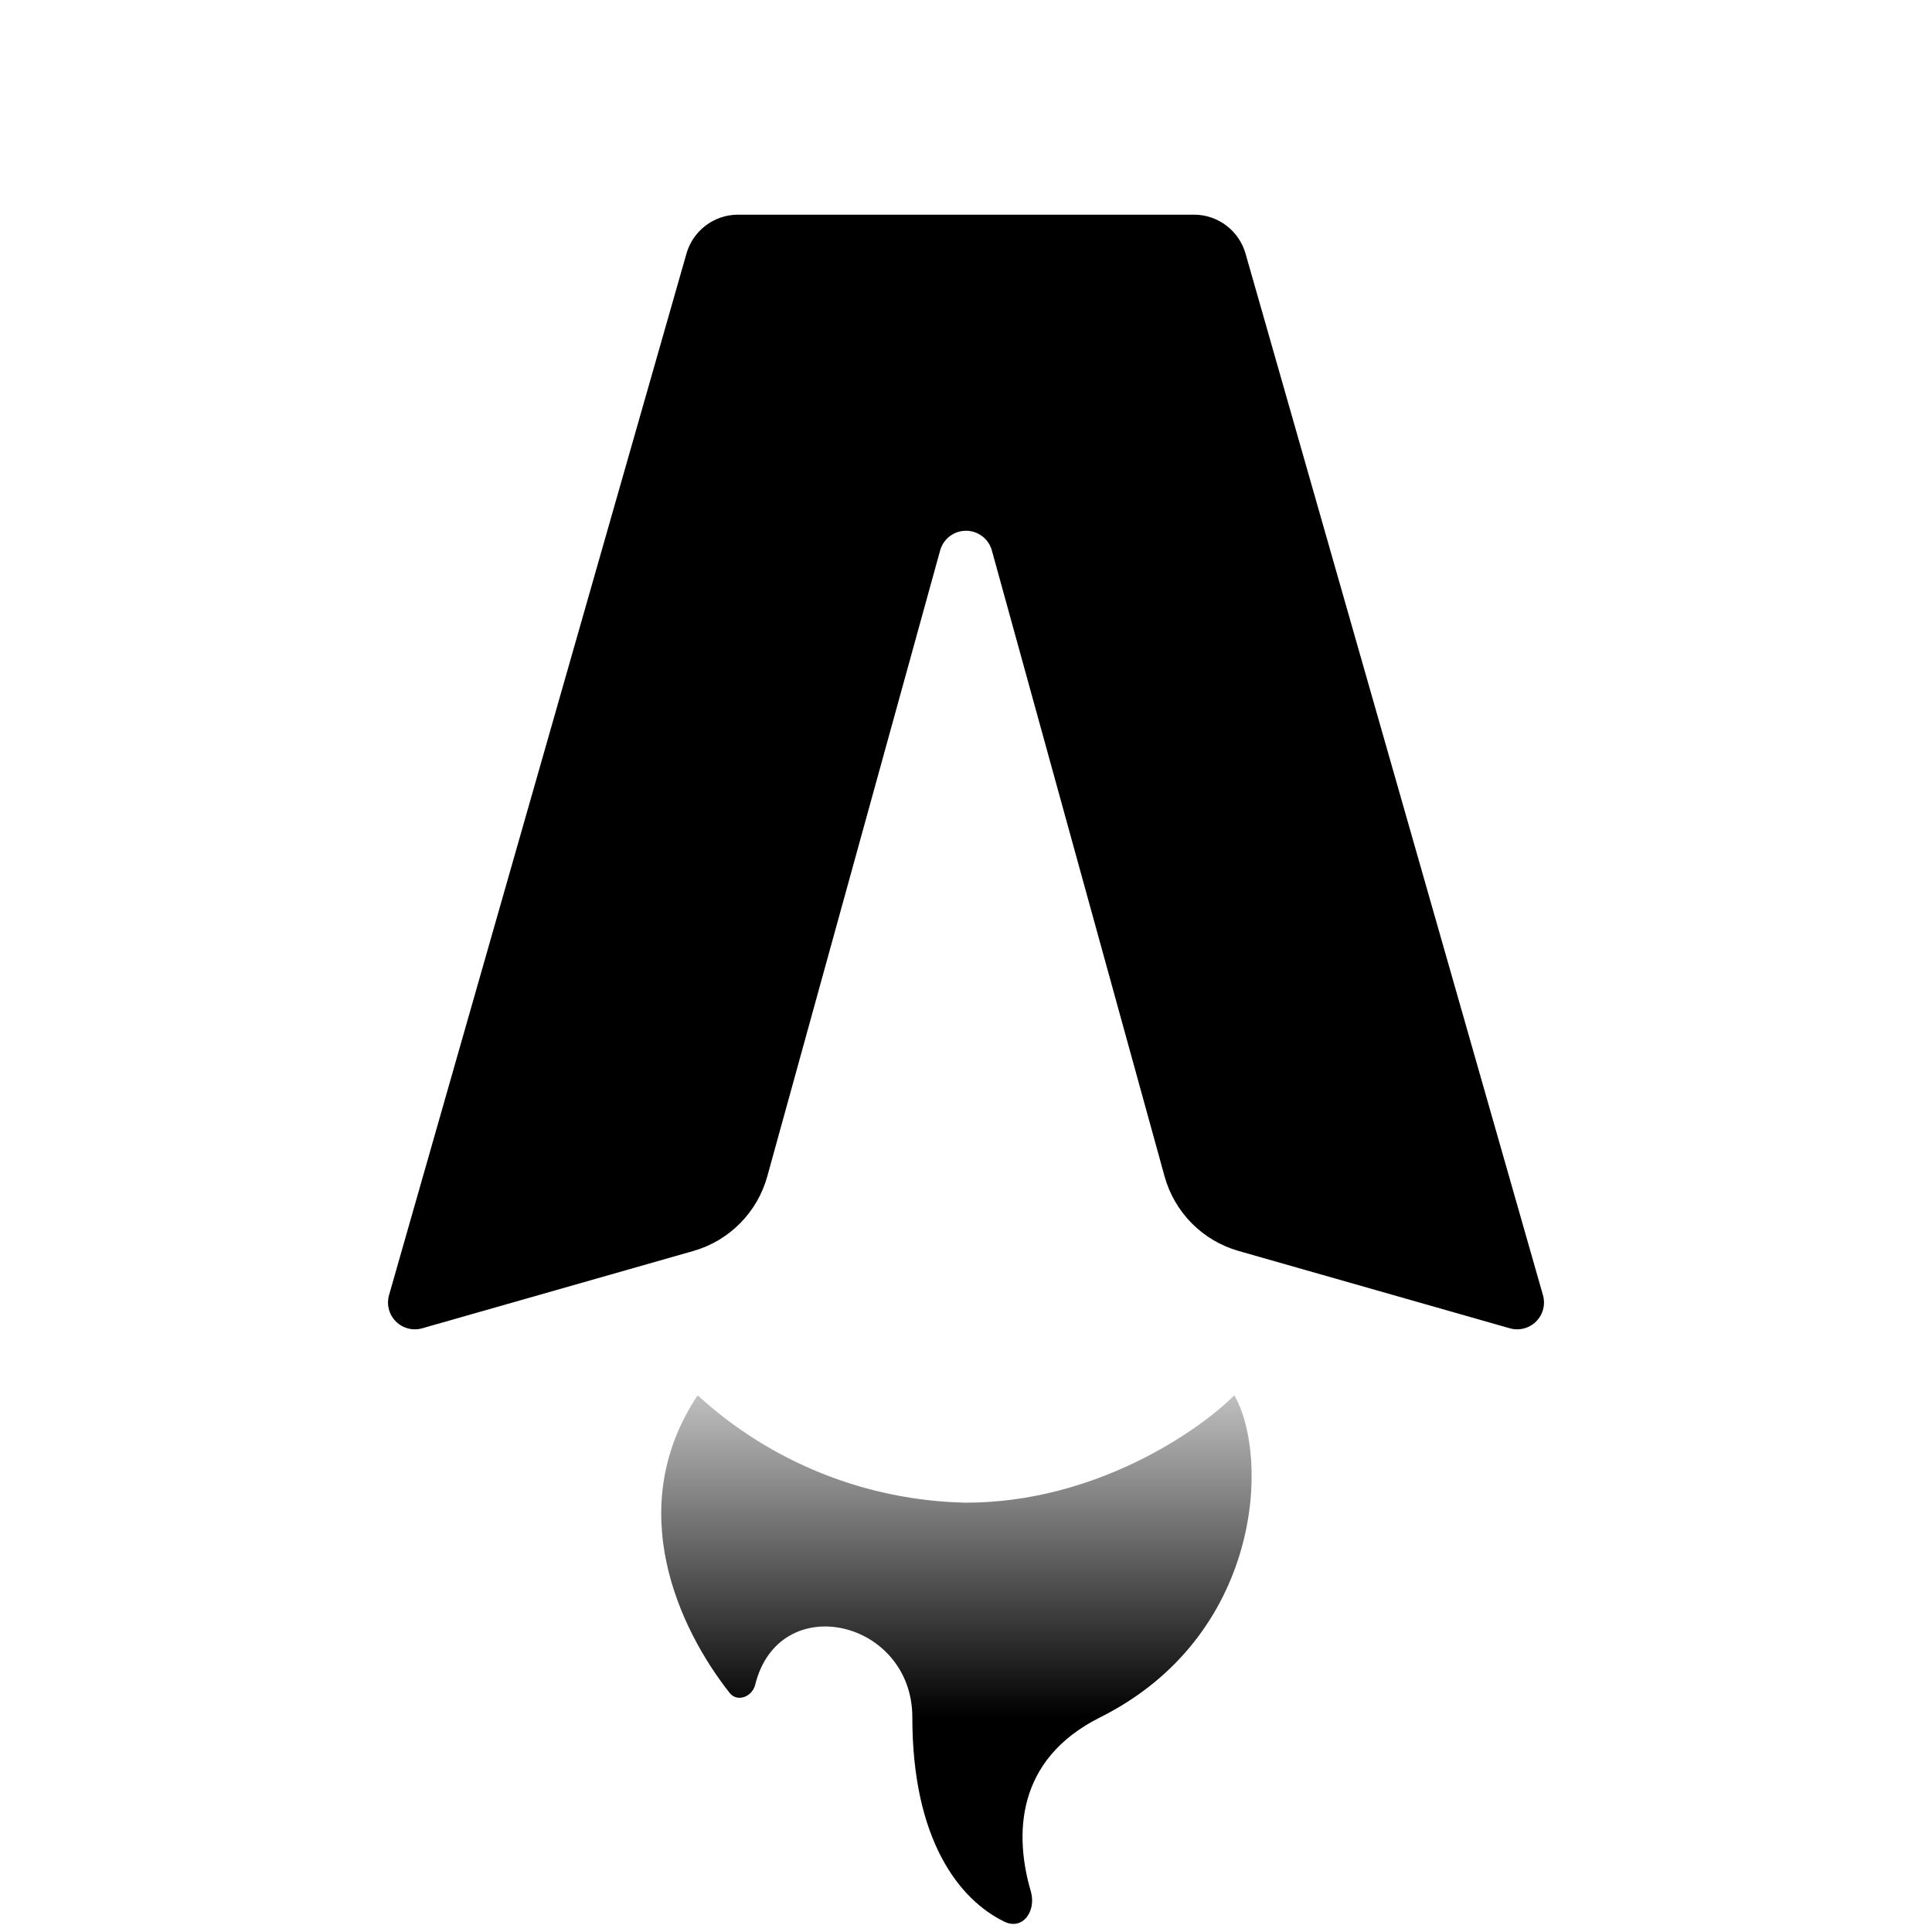
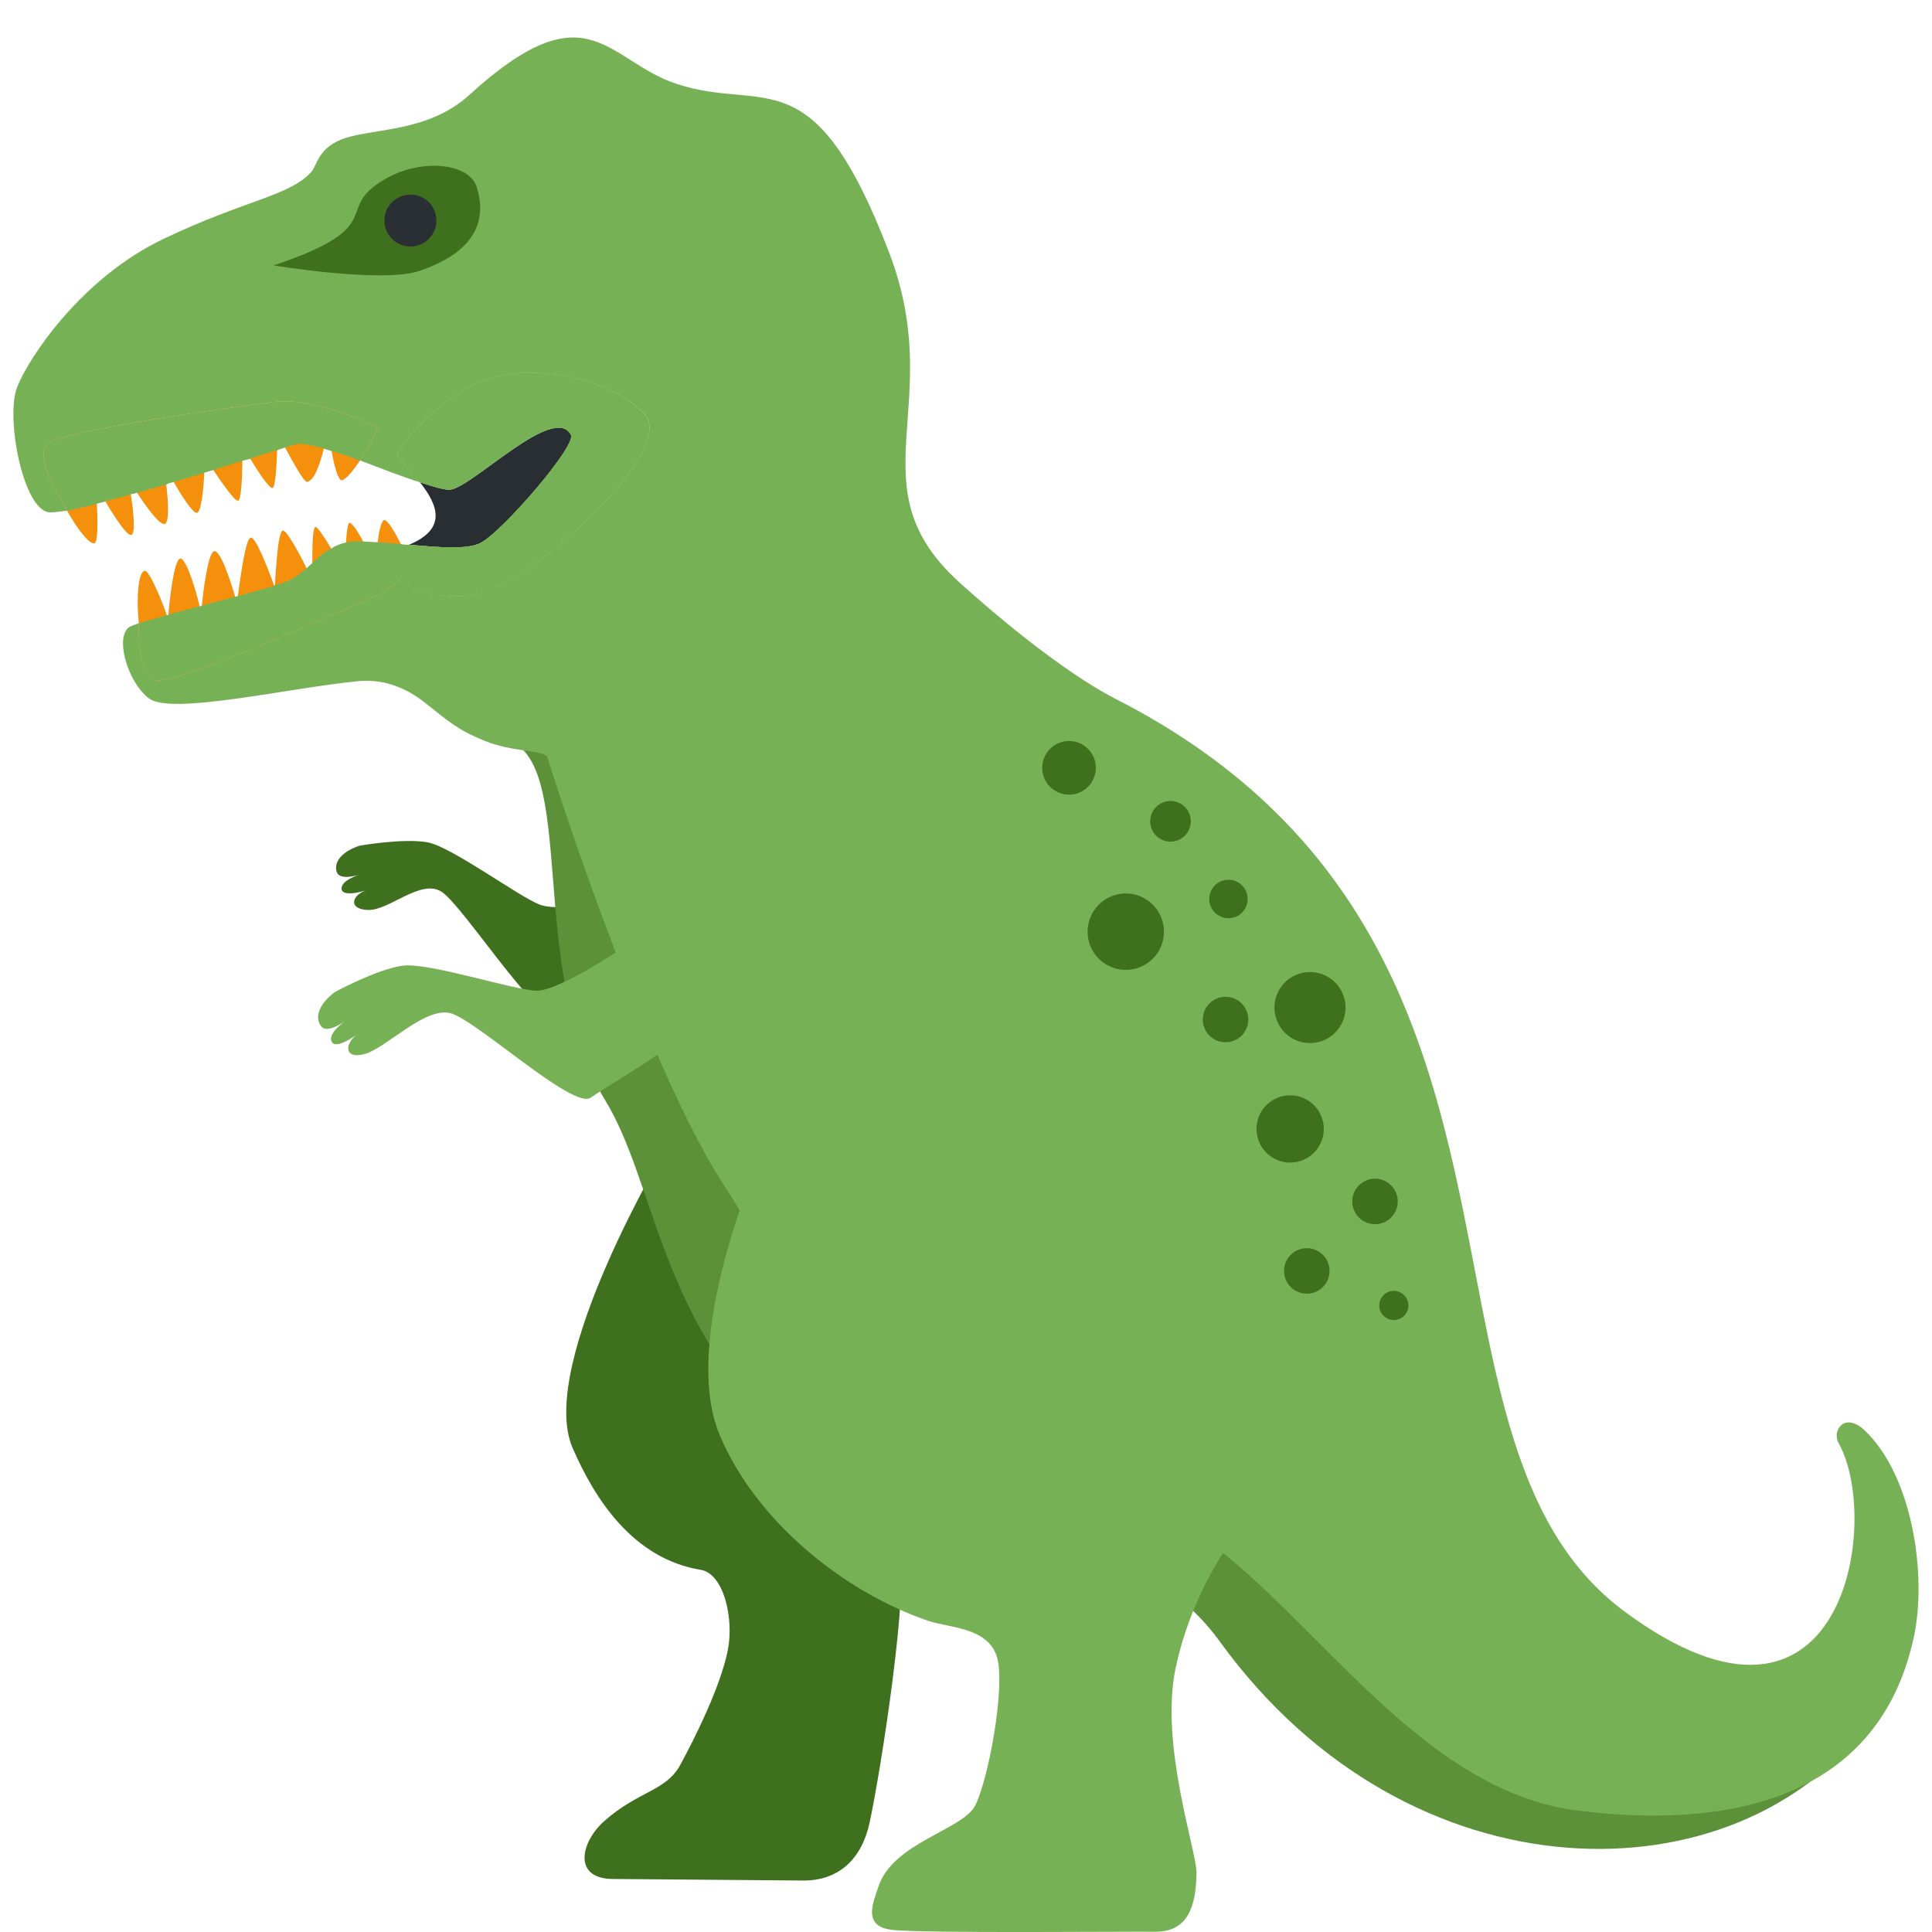
- <svg xmlns="http://www.w3.org/2000/svg" fill="none" viewBox="0 0 36 36">
-   <path fill="#000" d="M22.25 4h-8.5a1 1 0 0 0-.96.73l-5.54 19.4a.5.5 0 0 0 .62.62l5.05-1.44a2 2 0 0 0 1.38-1.4l3.22-11.66a.5.5 0 0 1 .96 0l3.22 11.67a2 2 0 0 0 1.38 1.39l5.05 1.44a.5.5 0 0 0 .62-.62l-5.54-19.4a1 1 0 0 0-.96-.73Z" />
-   <path fill="url(#gradient)" d="M18 28a7.63 7.63 0 0 1-5-2c-1.4 2.1-.35 4.35.6 5.55.14.17.41.07.47-.15.44-1.8 2.93-1.22 2.93.6 0 2.28.87 3.4 1.72 3.81.34.16.59-.2.49-.56-.31-1.05-.29-2.46 1.29-3.25 3-1.5 3.17-4.83 2.5-6-.67.67-2.6 2-5 2Z" />
-   <defs>
-     <linearGradient id="gradient" x1="16" x2="16" y1="32" y2="24" gradientUnits="userSpaceOnUse">
-       <stop stop-color="#000" />
-       <stop offset="1" stop-color="#000" stop-opacity="0" />
-     </linearGradient>
-   </defs>
-   <style>
-     @media (prefers-color-scheme:dark){:root{filter:invert(100%)}}
-   </style>
+ <svg xmlns="http://www.w3.org/2000/svg" viewBox="0 0 36 36">
+   <path fill="#3E701E" d="M12.45 21.329s-2.459 4.086-1.78 5.652c.409.945 1.123 2.064 2.389 2.271.423.069.623.898.501 1.505-.139.686-.621 1.646-.886 2.132-.265.487-.777.481-1.411 1.041-.442.39-.597 1.075.153 1.082l3.545.029c.664.006 1.093-.398 1.24-1.067.204-.928.76-4.461.551-5.146-.15-.491-.667-.886-.995-1.835-.243-.703.343-1.803.343-1.803l-3.65-3.861zm-5.748-5.571s.824-.146 1.272-.061c.448.086 1.705 1.019 2.085 1.16.38.141 1.299-.075 1.299-.075s1.065 1.436.995 1.581c-.07.145-1.617.47-1.981.579-.363.109-1.755-2.081-2.146-2.327s-.98.359-1.373.341c-.392-.018-.282-.298-.005-.374 0 0-.467.157-.483-.019-.016-.176.388-.281.388-.281s-.409.146-.475-.026c-.064-.172.063-.38.424-.498z" />
+   <path fill="#5C913A" d="M26.724 30.309c-1.101-2.09-6.263-4.52-7.324-5.413-1.061-.894-3.012-6.693-4.634-7.756-1.161-.76-1.624-2.415-1.942-3.968-.126-.617-1.672-1.333-1.787-1.855-.295.505-3.17 2.043-1.624 2.459 1.384.372.367 4.27 1.865 6.728.907 1.487.991 3.889 3.095 6.033 2.038 2.077 6.383 1.324 8.357 4.051 3.533 4.88 9.644 4.87 12.129 1.469 0 0-2.543.77-4.135.733-1.685-.039-3.003-.59-4-2.481z" />
+   <path fill="#77B155" d="M14.136 21.625s-1.471 3.333-.728 5.108c.687 1.643 2.359 2.952 3.897 3.472.374.126 1.093.116 1.268.658s-.164 2.343-.408 2.791c-.244.448-1.532.685-1.799 1.506-.1.307-.303.749.281.803.687.063 4.266.026 4.877.032.611.005.765-.474.771-1.104.003-.398-.688-2.39-.39-3.803.176-.835.526-1.626 1.002-2.334 1.001-1.489.044-1.661-1.351-1.661-2.176 0-4.34-.611-4.34-.611l-3.08-4.857zm-7.892-3.142s.78-.424 1.26-.489c.48-.064 2.057.452 2.488.466.43.014 1.69-.85 1.69-.85s1.146 1.425 1.124 1.595c-.022.169-1.469 1.016-1.798 1.248-.329.232-2.143-1.459-2.619-1.575-.476-.116-1.188.646-1.588.76-.401.114-.384-.205-.13-.375 0 0-.417.315-.493.144-.075-.171.296-.413.296-.413s-.362.285-.486.133c-.125-.152-.067-.403.256-.644z" />
+   <path fill="#292E32" d="M10.64 8.102c.111.194-1.26 1.786-1.677 2.011-.243.134-.797.086-1.34.037.723-.302.527-.751.202-1.164.256.086.459.144.559.139.409-.034 1.941-1.616 2.256-1.023z" />
+   <path fill="#77B155" d="M8.957 11.055c-.543.142-1.212 0-1.527-.242-.251-.176-.294-.414.075-.606.029-.012.058-.033.098-.046.01-.001.009-.011.019-.011.544.049 1.098.097 1.34-.037.418-.224 1.789-1.817 1.677-2.011-.315-.593-1.847.988-2.256 1.022-.1.006-.304-.053-.559-.138-.14-.182-.3-.353-.429-.506 0 0 .341-.691 1.34-1.26.999-.569 2.665-.174 3.275.502.611.677-2.066 3.076-3.053 3.333z" />
+   <path fill="#77B155" d="M9.026 13.803c-.517-.212-.677-.371-1.116-.716-.294-.23-.706-.445-1.239-.394-1.266.121-3.474.638-3.893.322-.419-.316-.65-1.195-.348-1.343.029-.012.088-.035.157-.059l.002.03s-.043.984.34 1.032c.384.058 3.315-1.234 4.009-1.544.235-.104.388-.223.493-.319.315.242.984.384 1.527.242.987-.257 3.664-2.657 3.054-3.333-.612-.675-2.278-1.069-3.277-.501-.999.569-1.34 1.26-1.34 1.26.129.153.289.324.43.506-.326-.101-.726-.258-1.115-.406.174-.281.335-.611.335-.611s-1.175-.573-1.921-.48c-.747.093-3.918.527-4.224.775-.297.238.251 1.058.251 1.058.034.068.068.126.102.194-.159.019-.278.036-.339.03C.43 9.494.101 7.789.318 7.216c.227-.574 1.215-2.044 2.726-2.763 1.521-.729 2.342-.794 2.756-1.249.111-.119.126-.476.654-.638.571-.175 1.549-.12 2.291-.797 2.216-2.022 2.556-.636 3.865-.205 1.648.543 2.54-.56 3.956 3.137 1.092 2.851-.663 4.345 1.291 6.132 0 0 1.667 1.543 2.941 2.195 8.734 4.467 5.016 13.718 9.487 17.011 4.08 3.005 4.782-1.706 3.977-3.145-.136-.242.114-.59.481-.243.892.841 1.169 2.697.918 3.855-.66 3.052-3.498 3.58-6.268 3.231-4.426-.557-6.575-7.672-10.763-5.514-2.202 1.135-3.547-3.743-5.097-6.071-1.371-2.058-3.049-7.104-3.33-8.034-.044-.149-.632-.092-1.177-.315z" />
+   <path fill="#F4900C" d="M7.045 7.969s-.161.33-.335.611c-.13.188-.251.345-.34.37-.07.004-.146-.282-.192-.55l-.01.001-.067-.467s-.028.202-.066.424c-.073.285-.175.602-.314.62-.06.003-.262-.366-.408-.638-.079-.156-.136-.273-.136-.273s-.002.14-.012.321c-.013.292-.03.694-.089.707-.06.004-.268-.305-.412-.547l-.145-.252-.003.291c-.003.3-.019.722-.078.745-.07.004-.3-.333-.464-.574-.078-.136-.143-.232-.143-.232s-.003.12-.024.282c-.013.301-.058.735-.137.749-.08.005-.289-.324-.434-.576-.1-.165-.168-.301-.168-.301s.019.159.03.349c.037.298.061.708-.028.733-.088.035-.349-.32-.515-.581-.098-.145-.175-.271-.175-.271s.027.129.057.297c.047.298.092.726.014.761-.078.035-.32-.342-.487-.623l-.001-.01c-.1-.165-.178-.3-.178-.3l.02.35c.017.3.02.7-.038.734-.078.045-.292-.204-.516-.601-.032-.07-.066-.128-.1-.196 0 0-.548-.82-.251-1.058.306-.248 3.478-.682 4.224-.775.746-.093 1.921.48 1.921.48zm.574 2.472s-.001.16-.189.372c-.105.096-.258.215-.493.319-.693.311-3.625 1.602-4.009 1.544-.384-.048-.34-1.032-.34-1.032l-.002-.03c-.052-.558.004-.972.114-.979.09-.005.348.641.409.828.012.029.023.049.023.049s-.001-.02.006-.06c.017-.221.101-1.028.22-1.045.12-.007.308.654.362.891.013.049.025.079.025.079s-.002-.03.015-.091c.026-.252.113-.988.232-1.015.119-.027.315.593.39.849l.036.108s.008-.041.013-.121c.043-.293.139-1.06.238-1.086.098-.046.372.71.443.896.012.029.012.039.012.039l-.003-.05c.018-.211.052-1.005.151-1.021.07-.004.305.423.442.706.068.136.114.234.114.234s.001-.15-.009-.33c.002-.291.001-.661.06-.675.04-.002.172.2.294.404.133.223.257.446.257.446s.003-.301.018-.562c.01-.181.03-.342.059-.364.039-.022.159.151.26.346.121.193.224.408.224.408s.009-.191.047-.394c.02-.181.059-.364.107-.407.057-.053.213.218.326.442.022.029.033.048.034.068.068.137.114.234.114.234z" />
+   <path fill="#77B155" d="M2.437 9.208c-.167.059-.325.098-.473.127l.001.01-.159.039c-.217.063-.405.104-.553.132-.034-.068-.068-.126-.102-.194 0 0-.548-.82-.251-1.058.306-.248 3.478-.682 4.224-.775.746-.093 1.921.48 1.921.48s-.161.33-.335.611c-.184-.06-.369-.129-.532-.18l-.01.001c-.051-.017-.091-.025-.133-.043-.234-.066-.426-.105-.525-.079-.04.012-.109.026-.197.061-.039.012-.089.025-.148.049-.138.038-.305.087-.501.159l-.148.038c-.168.05-.344.11-.541.172-.049.013-.108.036-.168.05-.187.061-.384.122-.571.173-.05.013-.099.026-.138.048-.187.051-.365.101-.542.152-.039.012-.079.024-.119.027zm2.66-4.262c2.271-.762 1.011-1.05 2.169-1.658.613-.317 1.458-.255 1.614.187.159.502.118 1.175-1.072 1.575-.688.23-2.711-.104-2.711-.104zm3.86 6.109c-.543.142-1.212 0-1.527-.242-.105.096-.258.215-.493.319-.693.311-3.625 1.602-4.009 1.544-.384-.048-.34-1.032-.34-1.032l-.002-.03.522-.15c.01-.001.02-.001.029-.012.178-.05.375-.102.582-.154.01-.001.03-.002.039-.012.207-.052.424-.115.622-.166.02-.001.03-.002.049-.013.267-.066.503-.139.68-.19l.009-.011c.049-.013.099-.026.138-.038.187-.061.321-.169.455-.277.038-.032.066-.064.105-.096.114-.107.219-.203.355-.271.077-.055.165-.09.274-.116.049-.013.099-.016.159-.019.05-.003.1-.006.16.001.08.005.171.01.271.014.13.002.282.024.433.035.05.007.101.014.151.011.544.049 1.098.097 1.34-.037.418-.224 1.789-1.817 1.677-2.011-.315-.593-1.847.988-2.256 1.022-.1.006-.304-.053-.559-.138-.137-.182-.297-.353-.426-.506 0 0 .341-.691 1.34-1.26.999-.569 2.665-.174 3.275.502.611.677-2.066 3.076-3.053 3.333z" />
+   <path fill="#3E701E" d="M7.808 5.05c-.688.23-2.711-.104-2.711-.104 2.271-.762 1.011-1.05 2.169-1.658.613-.317 1.458-.255 1.614.187.159.502.118 1.175-1.072 1.575z" />
+   <circle fill="#292F33" cx="7.647" cy="4.11" r=".484" />
+   <g fill="#3E701E">
+     <path d="M20.363 14.538c-.127.245-.429.34-.674.213-.245-.127-.34-.429-.213-.674.127-.245.429-.34.674-.213.245.127.34.429.213.674zm1.246 3.151c-.181.349-.611.484-.96.303s-.484-.611-.303-.96.611-.484.96-.303c.349.182.484.612.303.96zm.537-2.21c-.096.185-.325.258-.51.161s-.258-.325-.161-.511.325-.258.511-.161.257.326.16.511zm1.062 1.438c-.091.175-.307.244-.483.152-.175-.091-.244-.307-.152-.483.091-.175.307-.243.483-.152.175.092.243.308.152.483zm3.005 7.533c-.069.133-.233.185-.366.116s-.185-.233-.116-.366c.069-.133.233-.185.366-.115s.185.232.116.365zm-1.216-5.37c-.169.324-.568.45-.893.282-.324-.169-.45-.568-.282-.893.169-.324.568-.45.893-.282.325.169.451.569.282.893z" />
+     <circle cx="24.35" cy="23.682" r=".424" />
+     <circle cx="22.836" cy="18.997" r=".424" />
+     <circle cx="25.621" cy="22.387" r=".424" />
+     <circle cx="24.04" cy="21.036" r=".627" />
+   </g>
</svg>
